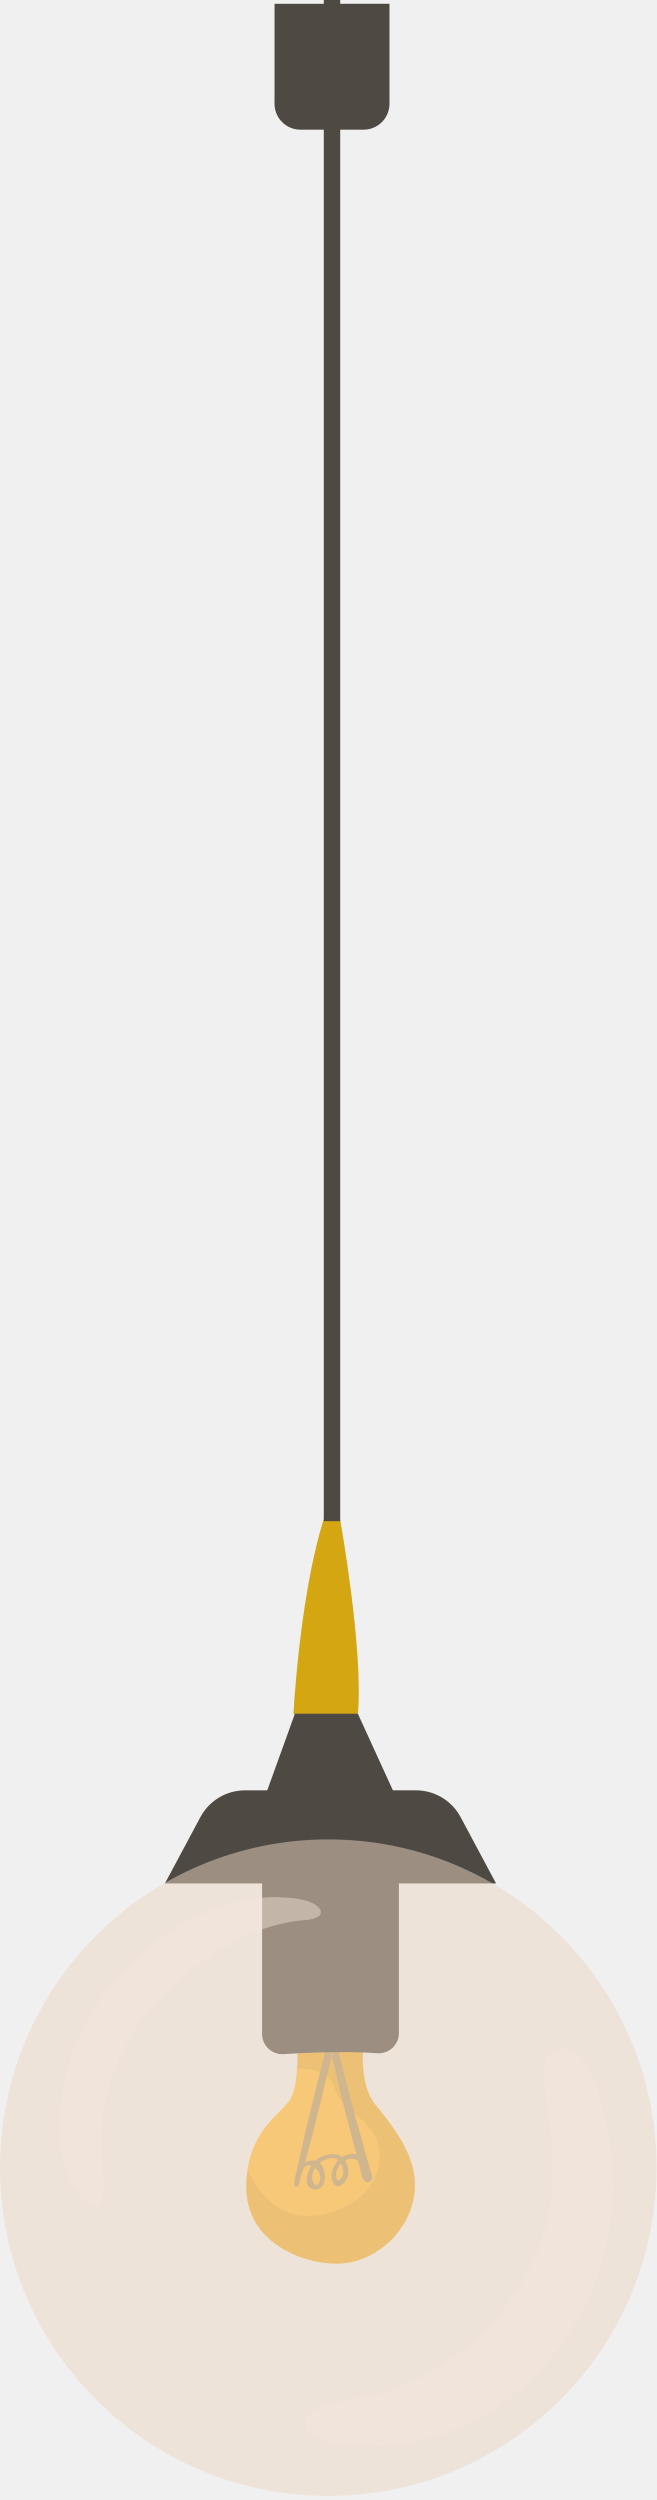
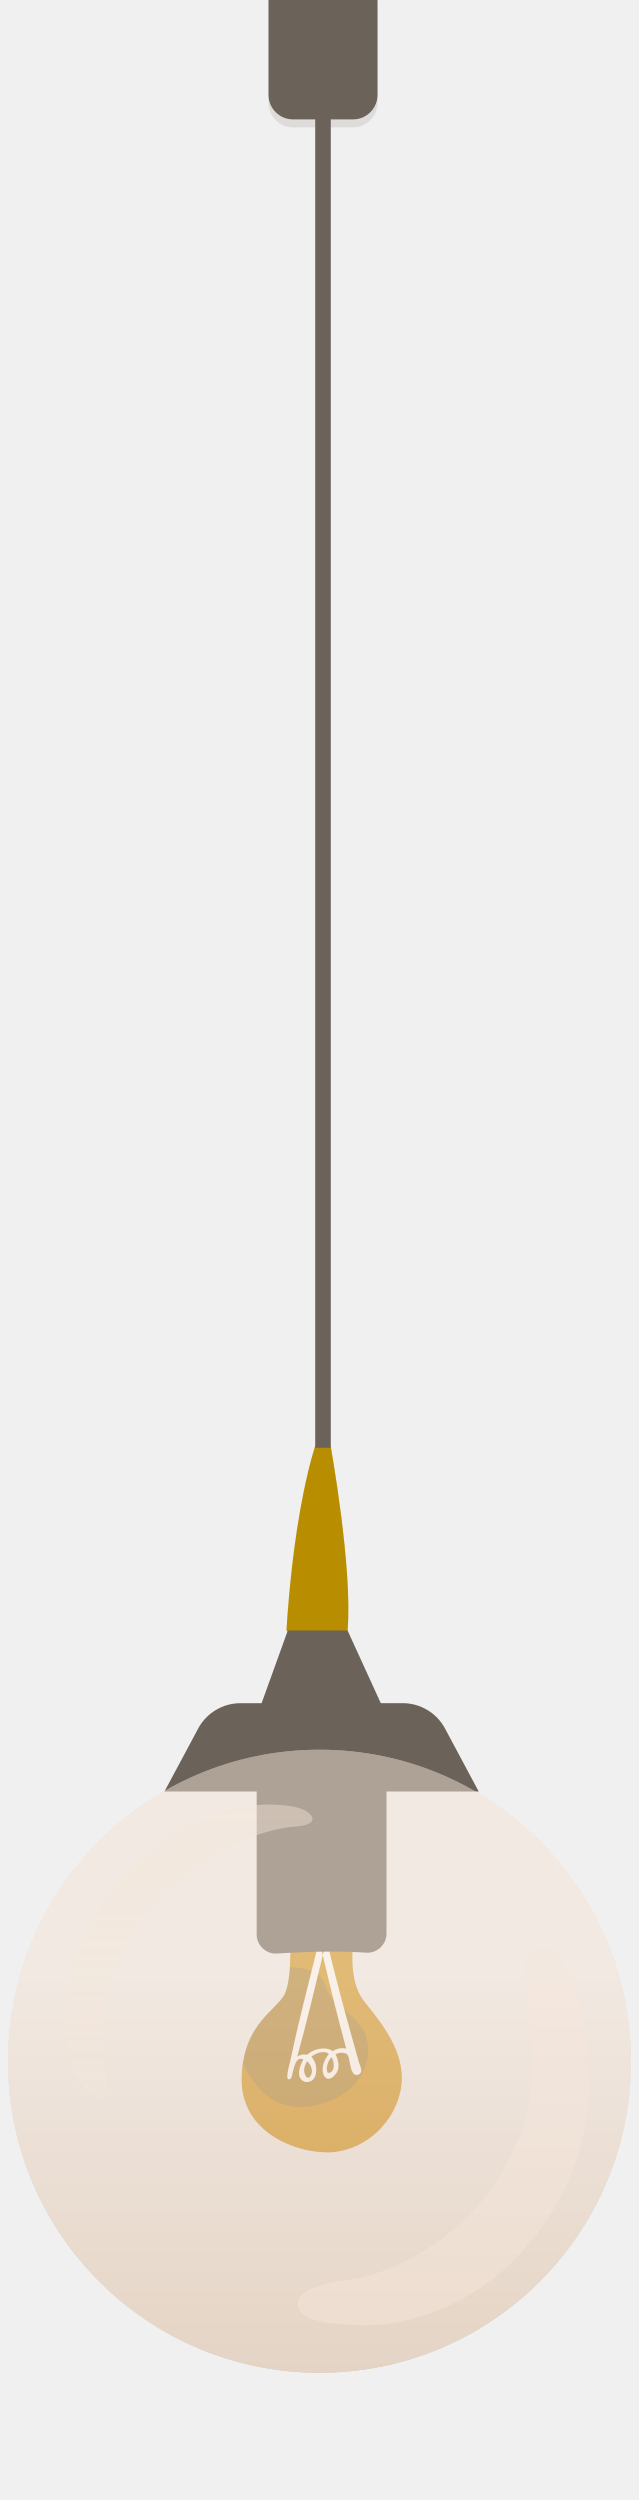
- <svg xmlns="http://www.w3.org/2000/svg" width="78" height="297" viewBox="0 0 78 297" fill="none">
-   <path d="M49.087 261.447C48.111 265.673 44.212 268.923 39.986 268.923C35.762 268.923 29.262 266.322 29.262 259.822C29.262 259.078 29.312 258.392 29.407 257.761C30.119 252.875 33.309 251.147 34.462 249.422C34.96 248.676 35.195 247.238 35.295 245.744C35.374 244.613 35.374 243.447 35.351 242.531C35.327 241.502 35.274 240.787 35.274 240.787L43.888 238.695C43.888 238.695 43.502 240.067 43.27 241.927C42.951 244.497 42.927 247.997 44.624 250.071C47.55 253.646 50.061 257.221 49.087 261.447Z" fill="#FFBA30" />
+ <svg xmlns="http://www.w3.org/2000/svg" width="80" height="313" viewBox="0 0 80 313" fill="none">
+   <path d="M50.087 261.994C49.111 266.22 45.212 269.47 40.986 269.47C36.762 269.47 30.262 266.869 30.262 260.369C30.262 259.625 30.312 258.939 30.407 258.308C31.119 253.422 34.309 251.694 35.462 249.969C35.96 249.223 36.195 247.785 36.295 246.291C36.374 245.16 36.374 243.994 36.351 243.078C36.327 242.049 36.274 241.334 36.274 241.334L44.888 239.242C44.888 239.242 44.502 240.614 44.27 242.474C43.951 245.044 43.927 248.544 45.624 250.618C48.55 254.193 51.061 257.768 50.087 261.994Z" fill="#AF842E" />
  <g opacity="0.41">
-     <path d="M49.087 261.445C48.111 265.672 44.212 268.922 39.986 268.922C35.762 268.922 29.262 266.321 29.262 259.82C29.262 259.076 29.312 258.39 29.407 257.76C29.816 258.747 32.42 264.318 38.237 263.089C44.613 261.743 45.782 256.982 44.793 254.288C43.806 251.594 40.392 250.515 39.764 248.091C39.26 246.155 36.809 245.706 35.295 245.743C35.374 244.611 35.374 243.445 35.351 242.53L42.637 241.535L43.27 241.926C42.951 244.495 42.927 247.996 44.624 250.07C47.55 253.644 50.061 257.219 49.087 261.445Z" fill="#D49A28" />
+     <path d="M50.087 261.992C49.111 266.219 45.212 269.469 40.986 269.469C36.762 269.469 30.262 266.868 30.262 260.367C30.262 259.623 30.312 258.937 30.407 258.307C30.816 259.294 33.42 264.865 39.237 263.636C45.613 262.29 46.782 257.529 45.793 254.835C44.806 252.141 41.392 251.062 40.764 248.638C40.26 246.702 37.809 246.253 36.295 246.29C36.374 245.158 36.374 243.992 36.351 243.077L43.637 242.082L44.27 242.473C43.951 245.042 43.927 248.543 45.624 250.617C48.55 254.191 51.061 257.766 50.087 261.992Z" fill="#FFA900" />
  </g>
-   <path d="M35.031 259.062C35.021 259.113 35.01 259.165 35 259.218C34.997 259.202 35 259.184 35.005 259.163C35.013 259.128 35.023 259.097 35.031 259.062Z" fill="#B3975F" />
-   <path d="M44.223 258.56C44.185 258.294 44.04 257.991 43.975 257.766C43.853 257.34 43.732 256.915 43.611 256.489C42.684 253.218 41.792 249.936 40.952 246.641C40.714 245.703 40.479 244.765 40.249 243.825C40.126 243.323 40.164 242.146 39.567 241.924C38.765 241.626 38.714 243.389 38.608 243.82C38.426 244.557 38.243 245.294 38.059 246.03C37.688 247.518 37.313 249.006 36.948 250.495C36.586 251.972 36.233 253.45 35.899 254.933C35.729 255.687 35.565 256.442 35.407 257.199C35.262 257.889 34.989 258.673 34.97 259.377C34.964 259.575 34.986 259.855 35.282 259.775C35.538 259.706 35.604 259.062 35.667 258.849C35.841 258.265 36.028 256.91 36.976 257.276C36.641 257.955 36.113 259.086 36.692 259.792C37.012 260.183 37.602 260.22 38.014 259.959C38.487 259.659 38.598 259.086 38.594 258.564C38.59 257.949 38.395 257.408 37.982 256.96C38.426 256.527 39.676 256.084 40.171 256.624C39.62 257.306 39.132 258.345 39.537 259.244C40.039 260.358 41.148 259.263 41.33 258.532C41.493 257.875 41.287 257.251 41.018 256.655C41.303 256.469 41.702 256.416 42.035 256.477C42.451 256.553 42.554 256.707 42.663 257.099C42.806 257.609 42.902 258.826 43.355 259.144C43.681 259.372 44.166 259.157 44.226 258.773C44.236 258.706 44.234 258.635 44.223 258.56ZM38.015 259.022C37.625 260.243 37.018 259.233 37.079 258.539C37.11 258.185 37.247 257.837 37.453 257.528C37.889 257.903 38.16 258.565 38.015 259.022ZM40.028 258.964C39.876 258.644 39.898 258.308 39.996 257.953C40.094 257.576 40.263 257.265 40.506 257.019C40.527 257.056 40.542 257.093 40.558 257.133C40.959 257.731 40.886 259.071 40.028 258.964ZM40.659 256.254C40.353 256.009 39.938 255.903 39.376 255.93C38.627 255.967 37.97 256.236 37.464 256.705C37.379 256.687 37.292 256.676 37.197 256.671C36.804 256.652 36.48 256.761 36.213 256.948C37.39 252.751 38.371 248.482 39.413 244.25C39.274 243.649 39.136 243.05 38.999 242.449H39.859C39.709 243.047 39.561 243.649 39.413 244.25C40.326 248.168 41.294 252.067 42.35 255.948C41.785 255.785 41.17 255.935 40.659 256.254Z" fill="#B3975F" />
-   <path d="M31.136 241.639V219.318C31.136 217.993 32.21 216.92 33.534 216.92H44.99C46.314 216.92 47.388 217.993 47.388 219.318V241.533C47.388 242.926 46.207 244.024 44.818 243.925C42.665 243.771 39.07 243.68 33.695 244.031C32.311 244.122 31.136 243.026 31.136 241.639Z" fill="#4F4943" />
-   <path d="M42.513 203.592C42.486 203.906 42.441 204.188 42.381 204.441C41.576 207.829 38.004 205.868 36.091 204.526C35.361 204.014 34.873 203.592 34.873 203.592C34.873 203.592 34.917 202.645 35.039 201.075C35.324 197.337 36.036 190.068 37.577 183.705C37.843 182.608 38.133 181.537 38.45 180.516H40.4C40.4 180.516 43.175 195.912 42.513 203.592Z" fill="#D4A611" />
+   <path d="M36.031 259.609C36.02 259.66 36.01 259.712 35.999 259.765C35.996 259.749 35.999 259.731 36.004 259.71C36.012 259.675 36.023 259.644 36.031 259.609Z" fill="#B3975F" />
+   <path d="M45.222 259.107C45.185 258.841 45.039 258.538 44.975 258.313C44.853 257.887 44.732 257.462 44.611 257.036C43.683 253.765 42.791 250.483 41.952 247.188C41.713 246.25 41.478 245.312 41.248 244.372C41.125 243.87 41.163 242.693 40.567 242.471C39.765 242.173 39.714 243.936 39.607 244.367C39.426 245.104 39.243 245.841 39.059 246.577C38.687 248.065 38.313 249.553 37.947 251.042C37.586 252.519 37.232 253.997 36.898 255.48C36.729 256.234 36.564 256.989 36.406 257.746C36.262 258.436 35.989 259.22 35.969 259.924C35.964 260.122 35.986 260.402 36.281 260.322C36.537 260.253 36.604 259.609 36.667 259.396C36.84 258.812 37.027 257.457 37.975 257.823C37.64 258.502 37.113 259.633 37.692 260.339C38.011 260.73 38.602 260.767 39.014 260.506C39.487 260.206 39.597 259.633 39.594 259.111C39.59 258.496 39.395 257.955 38.982 257.507C39.426 257.074 40.676 256.631 41.17 257.171C40.619 257.853 40.131 258.892 40.536 259.791C41.038 260.905 42.147 259.81 42.329 259.079C42.493 258.422 42.287 257.798 42.018 257.202C42.302 257.016 42.701 256.963 43.035 257.024C43.45 257.1 43.554 257.254 43.663 257.646C43.805 258.156 43.901 259.373 44.355 259.691C44.681 259.919 45.165 259.704 45.225 259.32C45.235 259.253 45.233 259.182 45.222 259.107ZM39.015 259.569C38.624 260.79 38.017 259.78 38.078 259.086C38.11 258.732 38.247 258.384 38.453 258.075C38.888 258.45 39.16 259.112 39.015 259.569ZM41.028 259.511C40.875 259.191 40.898 258.855 40.996 258.5C41.093 258.123 41.262 257.812 41.505 257.566C41.526 257.603 41.542 257.64 41.558 257.68C41.959 258.278 41.886 259.618 41.028 259.511ZM41.658 256.801C41.352 256.556 40.938 256.45 40.376 256.477C39.627 256.514 38.97 256.783 38.463 257.252C38.379 257.234 38.292 257.223 38.197 257.218C37.804 257.199 37.479 257.308 37.213 257.495C38.389 253.298 39.371 249.029 40.413 244.797C40.273 244.196 40.136 243.597 39.999 242.996H40.859C40.708 243.594 40.561 244.196 40.413 244.797C41.326 248.715 42.294 252.614 43.349 256.495C42.785 256.332 42.17 256.482 41.658 256.801Z" fill="white" />
+   <path d="M32.137 242.188V219.867C32.137 218.542 33.21 217.469 34.535 217.469H45.99C47.315 217.469 48.388 218.542 48.388 219.867V242.082C48.388 243.475 47.207 244.573 45.818 244.474C43.666 244.32 40.07 244.229 34.695 244.58C33.311 244.671 32.137 243.575 32.137 242.188Z" fill="#6B6259" />
+   <path d="M43.513 204.138C43.487 204.452 43.442 204.734 43.381 204.987C42.577 208.375 39.005 206.414 37.092 205.072C36.361 204.56 35.873 204.138 35.873 204.138C35.873 204.138 35.918 203.191 36.039 201.621C36.324 197.883 37.036 190.614 38.577 184.251C38.843 183.154 39.134 182.084 39.45 181.062H41.4C41.4 181.062 44.175 196.458 43.513 204.138Z" fill="#B98D00" />
  <g opacity="0.32">
-     <path d="M42.513 203.592C42.486 203.906 42.441 204.188 42.381 204.441L40.033 205.164L36.091 204.526C35.361 204.014 34.873 203.592 34.873 203.592C34.873 203.592 34.917 202.645 35.039 201.075C36.076 200.666 37.975 199.55 39.402 196.632C41.426 192.498 39.917 185.346 37.577 183.705C37.843 182.608 38.133 181.537 38.45 180.516H40.4C40.4 180.516 43.175 195.912 42.513 203.592Z" fill="#D4A611" />
+     <path d="M43.513 204.138C43.487 204.452 43.442 204.734 43.381 204.987L41.033 205.71L37.092 205.072C36.361 204.56 35.873 204.138 35.873 204.138C35.873 204.138 35.918 203.191 36.039 201.621C37.076 201.212 38.975 200.096 40.403 197.178C42.426 193.044 40.917 185.892 38.577 184.251C38.843 183.154 39.134 182.084 39.45 181.062H41.4C41.4 181.062 44.175 196.458 43.513 204.138Z" fill="#B98D00" />
  </g>
-   <path d="M40.416 0H38.466V180.712H40.416V0Z" fill="#4F4943" />
-   <path d="M58.925 223.745H19.598L21.186 220.777L23.808 215.872C24.853 213.915 26.892 212.693 29.111 212.693H49.412C51.63 212.693 53.67 213.915 54.717 215.872L58.925 223.745Z" fill="#4F4943" />
-   <path d="M47.713 214.968L42.059 215.076L30.81 215.295L31.749 212.693L34.435 205.256L35.036 203.592H42.513L46.673 212.693L47.713 214.968Z" fill="#4F4943" />
+   <path d="M41.415 0.547H39.465V181.259H41.415V0.547Z" fill="#6B6259" />
+   <path d="M59.925 224.29H20.598L22.186 221.322L24.808 216.417C25.853 214.46 27.892 213.238 30.111 213.238H50.412C52.63 213.238 54.67 214.46 55.717 216.417L59.925 224.29Z" fill="#6B6259" />
+   <path d="M48.713 215.517L43.06 215.625L31.811 215.844L32.75 213.242L35.435 205.805L36.037 204.141H43.513L47.674 213.242L48.713 215.517Z" fill="#6B6259" />
  <g opacity="0.14">
-     <path d="M58.925 223.745H19.598L21.186 220.777C22.692 219.64 25.568 217.901 29.974 216.928C35.511 215.706 39.724 215.981 42.059 215.076C42.639 214.854 43.104 214.556 43.444 214.144C43.734 213.794 43.866 213.29 43.85 212.693C43.782 209.784 40.207 204.731 34.464 205.254C34.453 205.254 34.443 205.256 34.435 205.256L35.036 203.592H42.513L46.673 212.693H49.412C51.63 212.693 53.67 213.915 54.717 215.872L58.925 223.745Z" fill="#4F4943" />
+     <path d="M59.925 224.294H20.598L22.186 221.326C23.692 220.189 26.568 218.45 30.974 217.477C36.511 216.255 40.724 216.53 43.059 215.625C43.639 215.403 44.104 215.105 44.444 214.693C44.734 214.343 44.866 213.839 44.85 213.242C44.782 210.333 41.207 205.28 35.464 205.803C35.453 205.803 35.443 205.805 35.435 205.805L36.036 204.141H43.513L47.673 213.242H50.412C52.63 213.242 54.67 214.464 55.717 216.421L59.925 224.294Z" fill="#6B6259" />
  </g>
-   <path d="M46.267 0.453V12.328C46.267 14.027 44.89 15.404 43.191 15.404H35.691C33.994 15.404 32.617 14.027 32.617 12.328V0.453H46.267Z" fill="#4F4943" />
+   <path d="M47.267 0V11.874C47.267 13.573 45.89 14.95 44.191 14.95H36.691C34.994 14.95 33.617 13.573 33.617 11.874V0H47.267Z" fill="#6B6259" />
  <g opacity="0.14">
-     <path d="M46.267 0.453V12.328C46.267 14.027 44.89 15.404 43.191 15.404H35.691C33.994 15.404 32.617 14.027 32.617 12.328V11.233C33.203 11.483 35.749 12.386 39.044 10.816C41.468 9.66 41.334 4.205 40.927 0.453H46.267Z" fill="#4F4943" />
+     <path d="M47.267 1V12.874C47.267 14.573 45.89 15.95 44.191 15.95H36.691C34.994 15.95 33.617 14.573 33.617 12.874V11.78C34.203 12.03 36.749 12.932 40.044 11.363C42.468 10.207 42.334 4.751 41.927 1H47.267Z" fill="#6B6259" />
  </g>
  <g opacity="0.49">
-     <path d="M39 296.521C60.539 296.521 78 279.061 78 257.521C78 235.982 60.539 218.521 39 218.521C17.461 218.521 0 235.982 0 257.521C0 279.061 17.461 296.521 39 296.521Z" fill="#EDD6C2" />
+     <path d="M40 297.066C61.539 297.066 79 279.606 79 258.066C79 236.527 61.539 219.066 40 219.066C18.461 219.066 1 236.527 1 258.066C1 279.606 18.461 297.066 40 297.066Z" fill="url(#paint0_linear_11436_60)" />
+     <path d="M40 297.066C61.539 297.066 79 279.606 79 258.066C79 236.527 61.539 219.066 40 219.066C18.461 219.066 1 236.527 1 258.066C1 279.606 18.461 297.066 40 297.066Z" fill="url(#paint1_linear_11436_60)" />
+     <path d="M40 297.066C61.539 297.066 79 279.606 79 258.066C79 236.527 61.539 219.066 40 219.066C18.461 219.066 1 236.527 1 258.066C1 279.606 18.461 297.066 40 297.066Z" fill="url(#paint2_linear_11436_60)" fill-opacity="0.3" />
  </g>
  <g opacity="0.44">
-     <path d="M64.851 244.655C64.175 248.789 66.01 253.03 65.606 259.901C65.27 265.608 62.48 271.52 58.687 275.767C54.986 279.91 49.953 283.074 44.581 284.526C42.92 284.975 35.093 285.327 36.447 288.589C37.233 290.483 42.437 290.488 44.05 290.559C47.594 290.716 51.134 289.856 54.387 288.473C62.443 285.047 68.5 277.913 71.209 269.657C72.732 265.014 73.206 260.027 72.511 255.186C72.153 252.683 70.556 242.086 66.229 243.534C65.64 243.731 64.953 244.031 64.851 244.655Z" fill="#F5E7DA" />
+     <path d="M65.852 245.202C65.176 249.336 67.01 253.577 66.606 260.448C66.27 266.155 63.48 272.067 59.687 276.314C55.987 280.457 50.954 283.621 45.581 285.073C43.92 285.522 36.094 285.874 37.447 289.136C38.234 291.03 43.437 291.035 45.05 291.106C48.595 291.263 52.135 290.403 55.387 289.02C63.443 285.594 69.5 278.46 72.209 270.204C73.733 265.561 74.206 260.574 73.512 255.733C73.153 253.23 71.557 242.633 67.23 244.081C66.64 244.278 65.954 244.578 65.852 245.202Z" fill="#F5E7DA" />
  </g>
  <g opacity="0.44">
-     <path d="M37.951 226.728C37.003 225.585 34.755 225.466 33.368 225.396C31.533 225.302 29.644 225.566 27.869 226.022C24.153 226.976 20.813 228.77 17.841 231.172C11.944 235.938 7.88 242.737 7.165 250.336C6.8 254.213 7.297 259.55 10.771 261.993C11.217 262.306 12.006 262.003 12.098 261.453C12.424 259.491 12.132 257.514 12.061 255.545C11.988 253.526 12.093 251.435 12.515 249.458C13.338 245.599 15.104 242.025 17.618 238.988C20.124 235.959 23.209 233.465 26.544 231.403C28.285 230.326 30.134 229.475 32.098 228.894C33.073 228.606 34.08 228.372 35.086 228.223C35.995 228.089 37.031 228.168 37.828 227.68C38.185 227.461 38.201 227.029 37.951 226.728Z" fill="#F5E7DA" />
+     <path d="M38.95 227.277C38.002 226.134 35.754 226.015 34.367 225.945C32.532 225.851 30.643 226.115 28.868 226.571C25.152 227.525 21.812 229.319 18.84 231.721C12.943 236.487 8.879 243.286 8.164 250.885C7.799 254.762 8.296 260.099 11.771 262.542C12.216 262.855 13.005 262.552 13.097 262.002C13.422 260.04 13.13 258.063 13.06 256.094C12.987 254.075 13.092 251.984 13.514 250.007C14.338 246.148 16.103 242.574 18.617 239.537C21.123 236.508 24.208 234.014 27.543 231.952C29.284 230.875 31.133 230.024 33.097 229.443C34.072 229.155 35.079 228.921 36.085 228.772C36.994 228.638 38.03 228.717 38.828 228.229C39.184 228.01 39.2 227.578 38.95 227.277Z" fill="url(#paint3_linear_11436_60)" />
  </g>
+   <defs>
+     <linearGradient id="paint0_linear_11436_60" x1="40" y1="247.547" x2="40" y2="297.066" gradientUnits="userSpaceOnUse">
+       <stop stop-color="#EDD6C2" />
+       <stop offset="1" stop-color="#CA996D" />
+     </linearGradient>
+     <linearGradient id="paint1_linear_11436_60" x1="40" y1="247.547" x2="40" y2="297.066" gradientUnits="userSpaceOnUse">
+       <stop stop-color="#EDD6C2" />
+       <stop offset="1" stop-color="#CA996D" />
+     </linearGradient>
+     <linearGradient id="paint2_linear_11436_60" x1="75.5" y1="232.547" x2="-20.5" y2="282.047" gradientUnits="userSpaceOnUse">
+       <stop stop-color="white" />
+       <stop offset="1" stop-color="white" />
+     </linearGradient>
+     <linearGradient id="paint3_linear_11436_60" x1="23.591" y1="225.926" x2="23.591" y2="262.668" gradientUnits="userSpaceOnUse">
+       <stop stop-color="#F5E7DA" />
+       <stop offset="1" stop-color="#F5E7DA" stop-opacity="0.8" />
+     </linearGradient>
+   </defs>
</svg>
